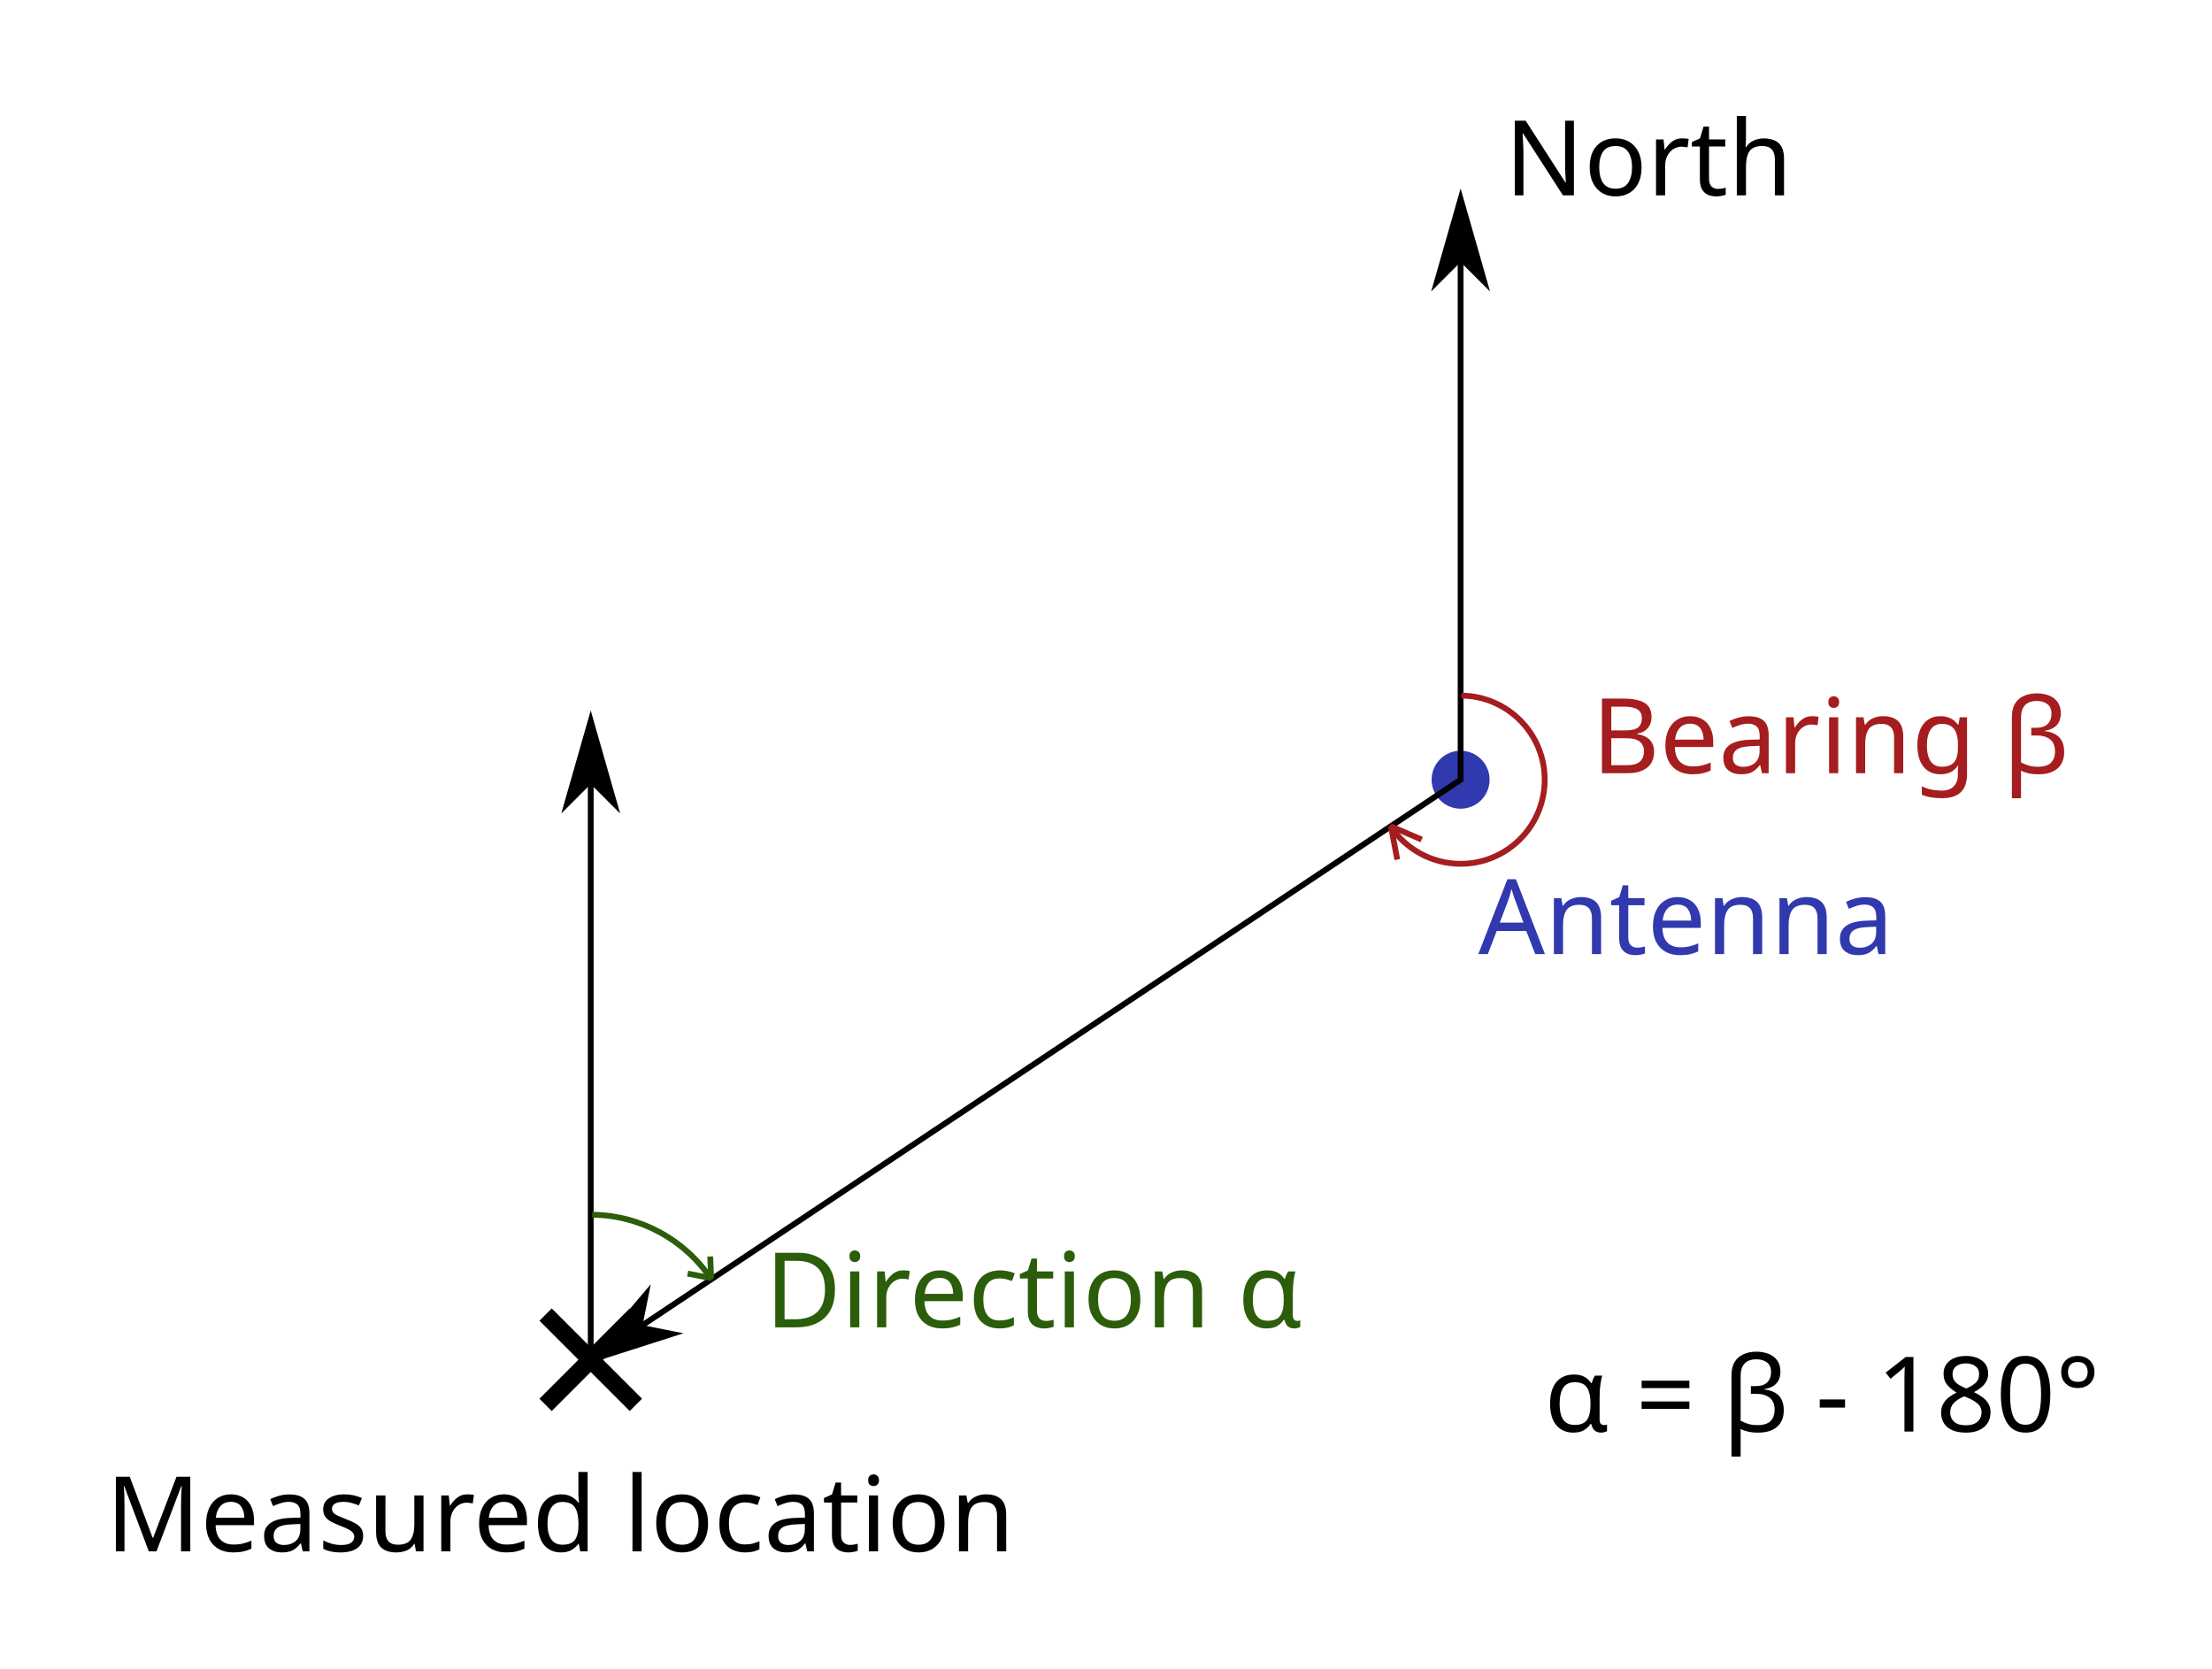
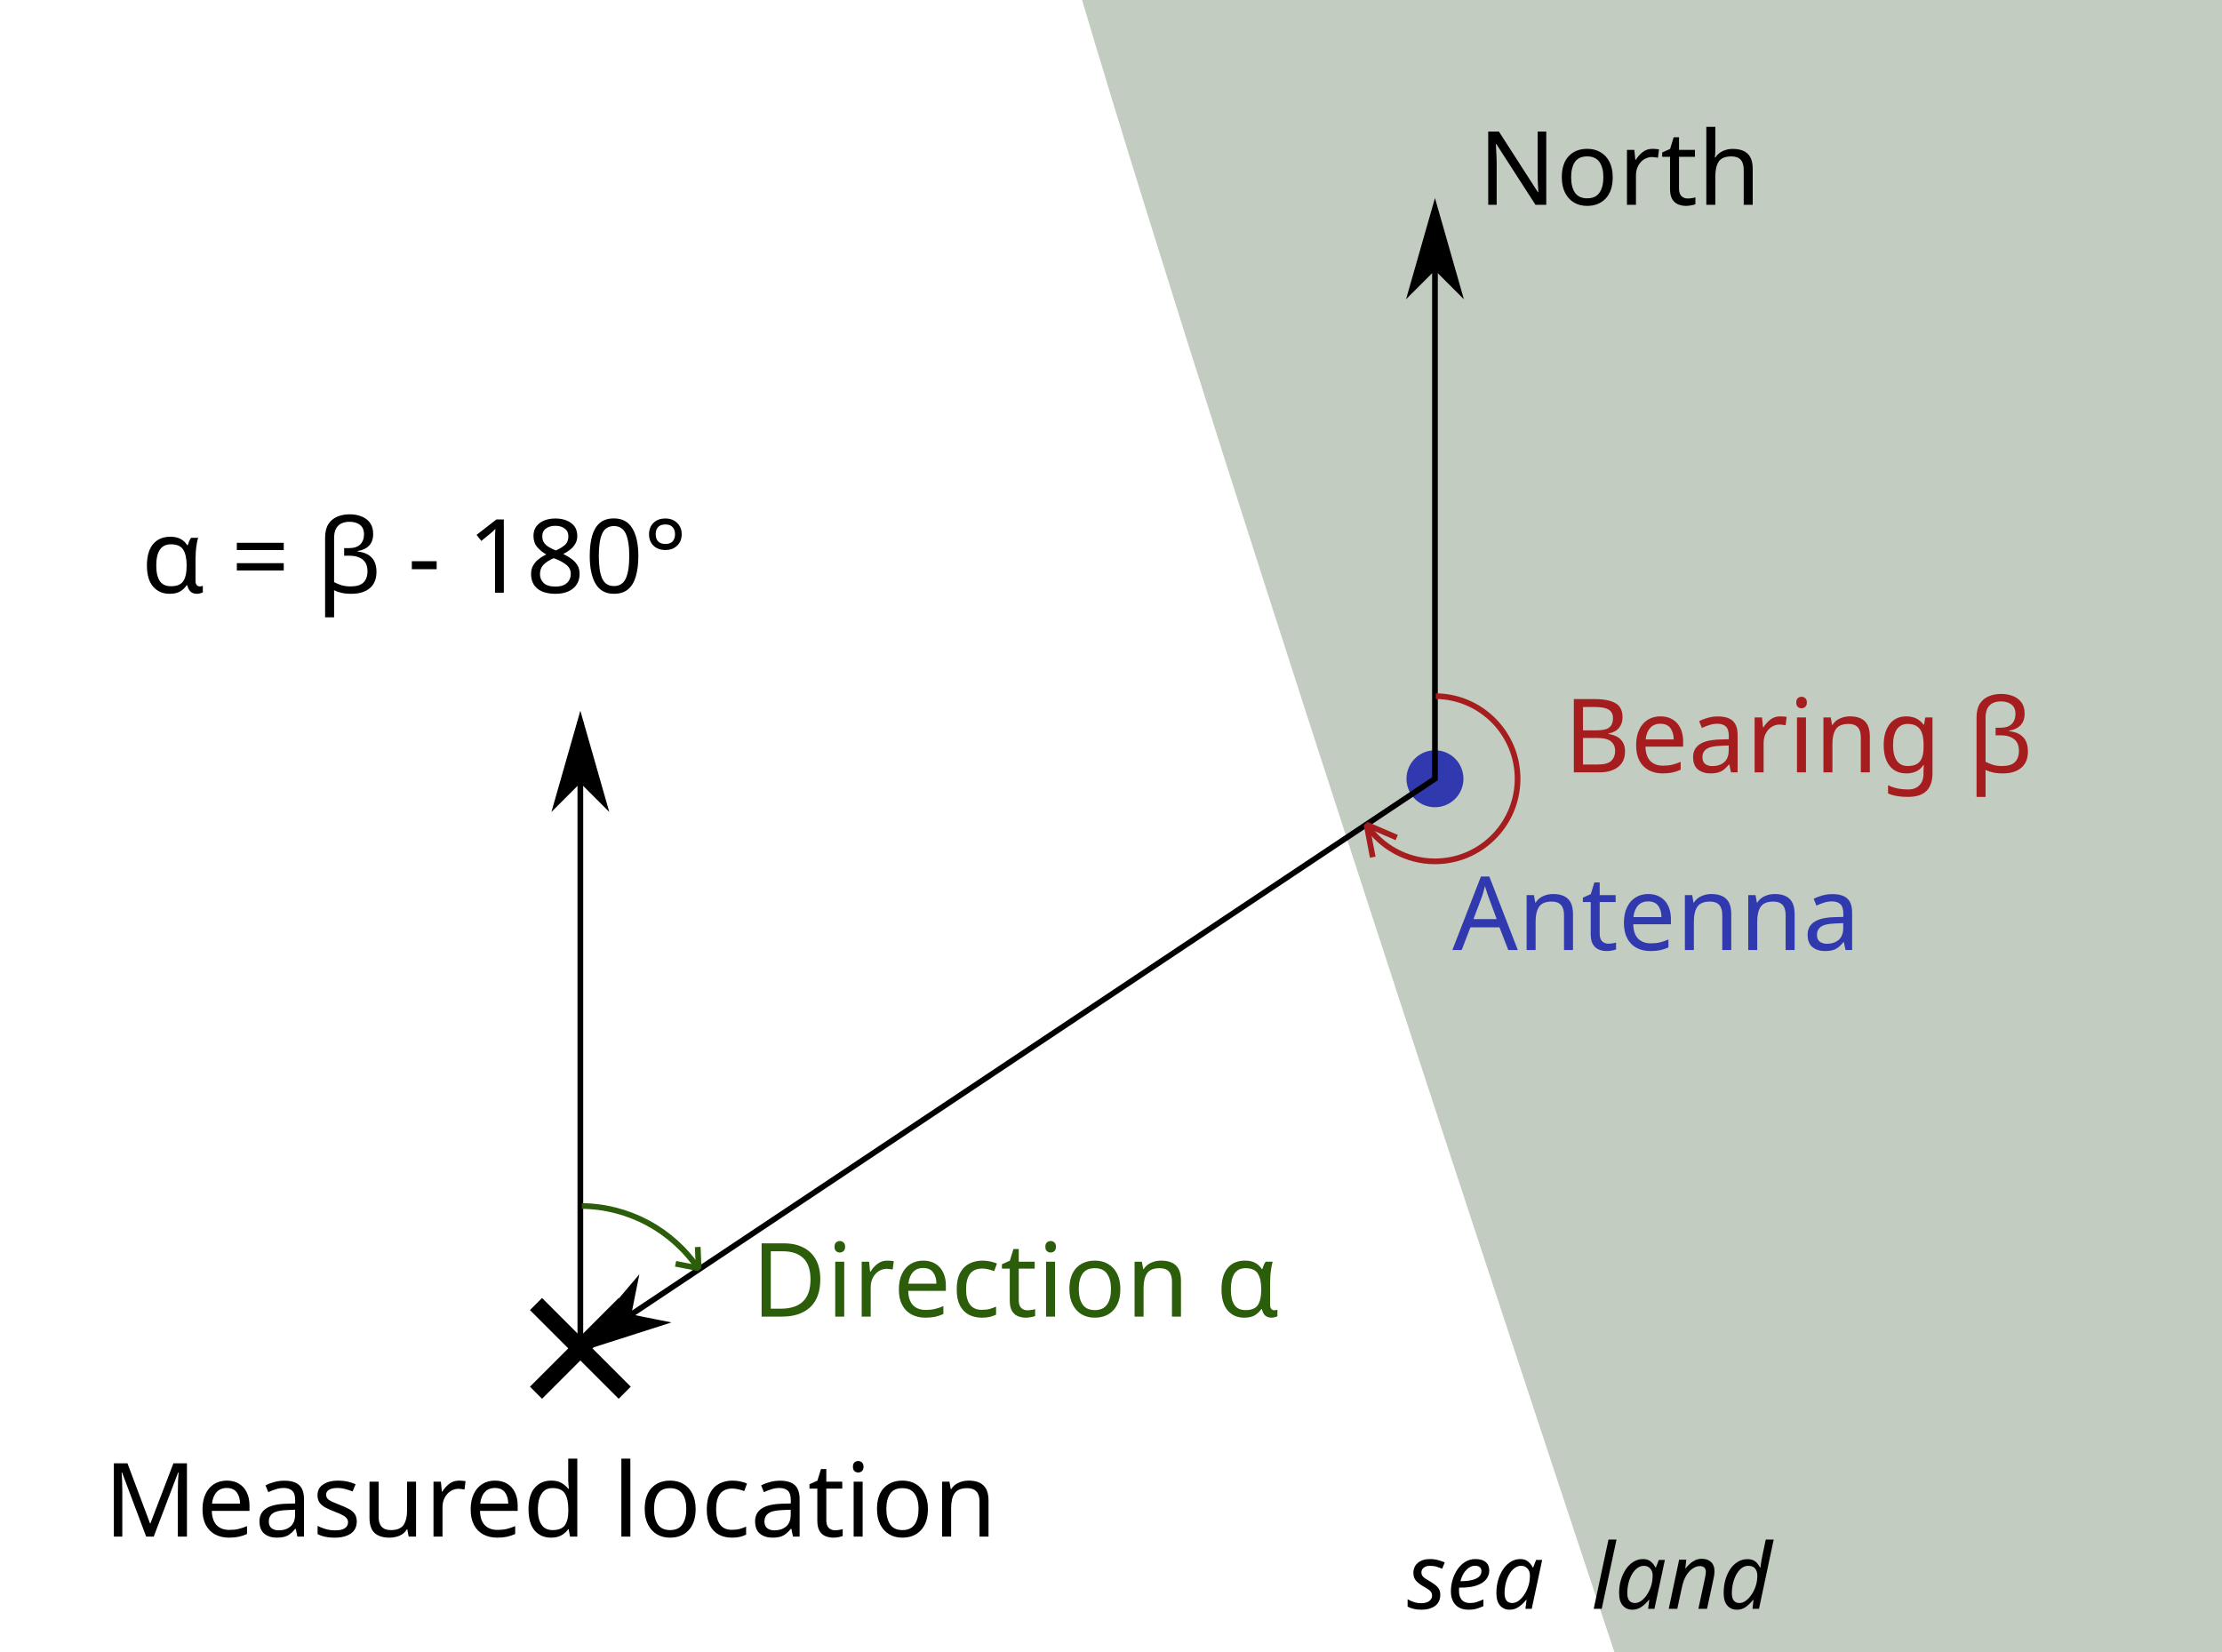
- <svg xmlns="http://www.w3.org/2000/svg" width="381.428" height="287.72" id="svg2" version="1.1">
+ <svg xmlns="http://www.w3.org/2000/svg" width="390" height="290" id="svg2" version="1.1">
  <defs id="defs4">
    <marker orient="auto" refY="0" refX="0" id="Arrow1Lend" style="overflow:visible">
      <path id="path3780" d="M 0,0 5,-5 -12.5,0 5,5 0,0 z" style="fill-rule:evenodd;stroke:#000000;stroke-width:1pt" transform="matrix(-0.8,0,0,-0.8,-10,0)" />
    </marker>
    <marker orient="auto" refY="0" refX="0" id="Arrow1Lstart" style="overflow:visible">
      <path id="path3777" d="M 0,0 5,-5 -12.5,0 5,5 0,0 z" style="fill-rule:evenodd;stroke:#000000;stroke-width:1pt" transform="matrix(0.8,0,0,0.8,10,0)" />
    </marker>
  </defs>
-   <g id="layer1" transform="translate(-198.1387,-147.9349)">
+   <g id="layer1" transform="translate(-198.1387,-145.655)">
+     <path style="fill:#c3ccc0;stroke:none;stroke-width:1px;stroke-linecap:butt;stroke-linejoin:miter;stroke-opacity:1;fill-opacity:1" d="M 189.922,-2.28 C 215.681,84.593 283.348,287.72 283.348,287.72 l 106.652,0 0,-290 z" id="path3008" transform="translate(198.1387,147.9349)" />
    <path style="fill:#3139ae;fill-opacity:1;stroke:#3139ae;stroke-width:3;stroke-miterlimit:4;stroke-opacity:1;stroke-dasharray:none;stroke-dashoffset:0" id="path2993" d="m 173.951,296.15 c 1.064,2.971 -0.482,6.242 -3.453,7.306 -2.971,1.064 -6.242,-0.482 -7.306,-3.453 -1.064,-2.971 0.482,-6.242 3.453,-7.306 2.967,-1.062 6.234,0.478 7.302,3.442" transform="matrix(0.6929197,0,0,0.6929204,333.1935,75.81891)" />
    <path style="fill:none;stroke:#000000;stroke-width:3;stroke-linecap:butt;stroke-linejoin:miter;stroke-miterlimit:4;stroke-opacity:1;stroke-dasharray:none" d="m 292.216,374.578 15.568,15.568" id="path2999" />
    <path style="fill:none;stroke:#000000;stroke-width:3;stroke-linecap:butt;stroke-linejoin:miter;stroke-miterlimit:4;stroke-opacity:1;stroke-dasharray:none" d="m 292.216,390.146 15.568,-15.568" id="path3001" />
    <path style="fill:none;stroke:#000000;stroke-width:1px;stroke-linecap:butt;stroke-linejoin:miter;stroke-opacity:1;marker-start:url(#Arrow1Lstart);marker-end:url(#Arrow1Lend)" d="m 450,182.362 0,100 -150,100" id="path3771" />
    <text xml:space="preserve" style="font-size:18px;font-style:normal;font-weight:normal;line-height:125%;letter-spacing:0px;word-spacing:0px;fill:#000000;fill-opacity:1;stroke:none;font-family:Sans;-inkscape-font-specification:Sans" x="457.599" y="181.611" id="text4955">
      <tspan id="tspan4957" x="457.599" y="181.611">North</tspan>
    </text>
    <path style="fill:none;stroke:#a51d1e;stroke-width:1;stroke-miterlimit:4;stroke-opacity:1;stroke-dasharray:none;stroke-dashoffset:0" id="path4966" d="m 476.646,276.363 c 8.008,0.081 14.434,6.637 14.354,14.645 -0.081,8.008 -6.637,14.434 -14.645,14.354 -4.806,-0.048 -9.275,-2.475 -11.934,-6.478" transform="translate(-26.5,-8.5)" />
    <text xml:space="preserve" style="font-size:18px;font-style:normal;font-weight:normal;line-height:125%;letter-spacing:0px;word-spacing:0px;fill:#a51d1e;fill-opacity:1;stroke:none;font-family:Sans;-inkscape-font-specification:Sans" x="472.625" y="281.237" id="text4968">
      <tspan id="tspan4970" x="472.625" y="281.237">Bearing β </tspan>
    </text>
    <path style="fill:none;stroke:#a51d1e;stroke-width:1px;stroke-linecap:butt;stroke-linejoin:bevel;stroke-opacity:1" d="m 439.08,296.128 -1.092,-5.725 5.296,2.285" id="path4978" />
    <path style="fill:none;stroke:#000000;stroke-width:1px;stroke-linecap:butt;stroke-linejoin:miter;stroke-opacity:1;marker-start:url(#Arrow1Lstart)" d="m 300,272.362 0,110" id="path4999" />
    <path style="fill:none;stroke:#2b5d0a;stroke-width:1px;stroke-linecap:butt;stroke-linejoin:bevel;stroke-opacity:1" d="m 316.714,367.512 4.045,0.788 -0.153,-3.736" id="path4978-7" />
    <path style="fill:none;stroke:#2b5d0a;stroke-width:1;stroke-linejoin:bevel;stroke-miterlimit:4;stroke-opacity:1;stroke-dasharray:none;stroke-dashoffset:0" id="path5393" d="m 325.251,382.363 c 8.242,0.083 15.913,4.223 20.506,11.066" transform="translate(-25,-25)" />
    <text xml:space="preserve" style="font-size:18px;font-style:normal;font-weight:normal;line-height:125%;letter-spacing:0px;word-spacing:0px;fill:#3139ae;fill-opacity:1;stroke:none;font-family:Sans;-inkscape-font-specification:Sans" x="453.053" y="312.425" id="text5395">
      <tspan id="tspan5397" x="453.053" y="312.425">Antenna</tspan>
    </text>
    <text xml:space="preserve" style="font-size:18px;font-style:normal;font-weight:normal;line-height:125%;letter-spacing:0px;word-spacing:0px;fill:#000000;fill-opacity:1;stroke:none;font-family:Sans;-inkscape-font-specification:Sans" x="216.372" y="415.4" id="text5399">
      <tspan id="tspan5401" x="216.372" y="415.4">Measured location</tspan>
    </text>
    <text xml:space="preserve" style="font-size:18px;font-style:normal;font-weight:normal;line-height:125%;letter-spacing:0px;word-spacing:0px;fill:#2b5d0a;fill-opacity:1;stroke:none;font-family:Sans;-inkscape-font-specification:Sans" x="330.066" y="376.781" id="text5403">
      <tspan id="tspan5405" x="330.066" y="376.781">Direction α</tspan>
    </text>
-     <text xml:space="preserve" style="font-size:18px;font-style:normal;font-weight:normal;line-height:125%;letter-spacing:0px;word-spacing:0px;fill:#000000;fill-opacity:1;stroke:none;font-family:Sans;-inkscape-font-specification:Sans" x="459.768" y="394.744" id="text5420">
-       <tspan id="tspan5422" x="459.768" y="394.744"> α = β - 180°</tspan>
+     <text xml:space="preserve" style="font-size:18px;font-style:normal;font-weight:normal;line-height:125%;letter-spacing:0px;word-spacing:0px;fill:#000000;fill-opacity:1;stroke:none;font-family:Sans;-inkscape-font-specification:Sans" x="218.261" y="249.708" id="text5420">
+       <tspan id="tspan5422" x="218.261" y="249.708"> α = β - 180°</tspan>
+     </text>
+     <text xml:space="preserve" style="font-size:32px;font-style:normal;font-weight:normal;line-height:125%;letter-spacing:0px;word-spacing:0px;fill:#000000;fill-opacity:1;stroke:none;font-family:Sans;-inkscape-font-specification:Sans" x="445.121" y="428.079" id="text3792">
+       <tspan id="tspan3794" x="445.121" y="428.079" style="font-size:16px;font-style:italic;-inkscape-font-specification:Sans Italic">sea  land</tspan>
    </text>
  </g>
</svg>
